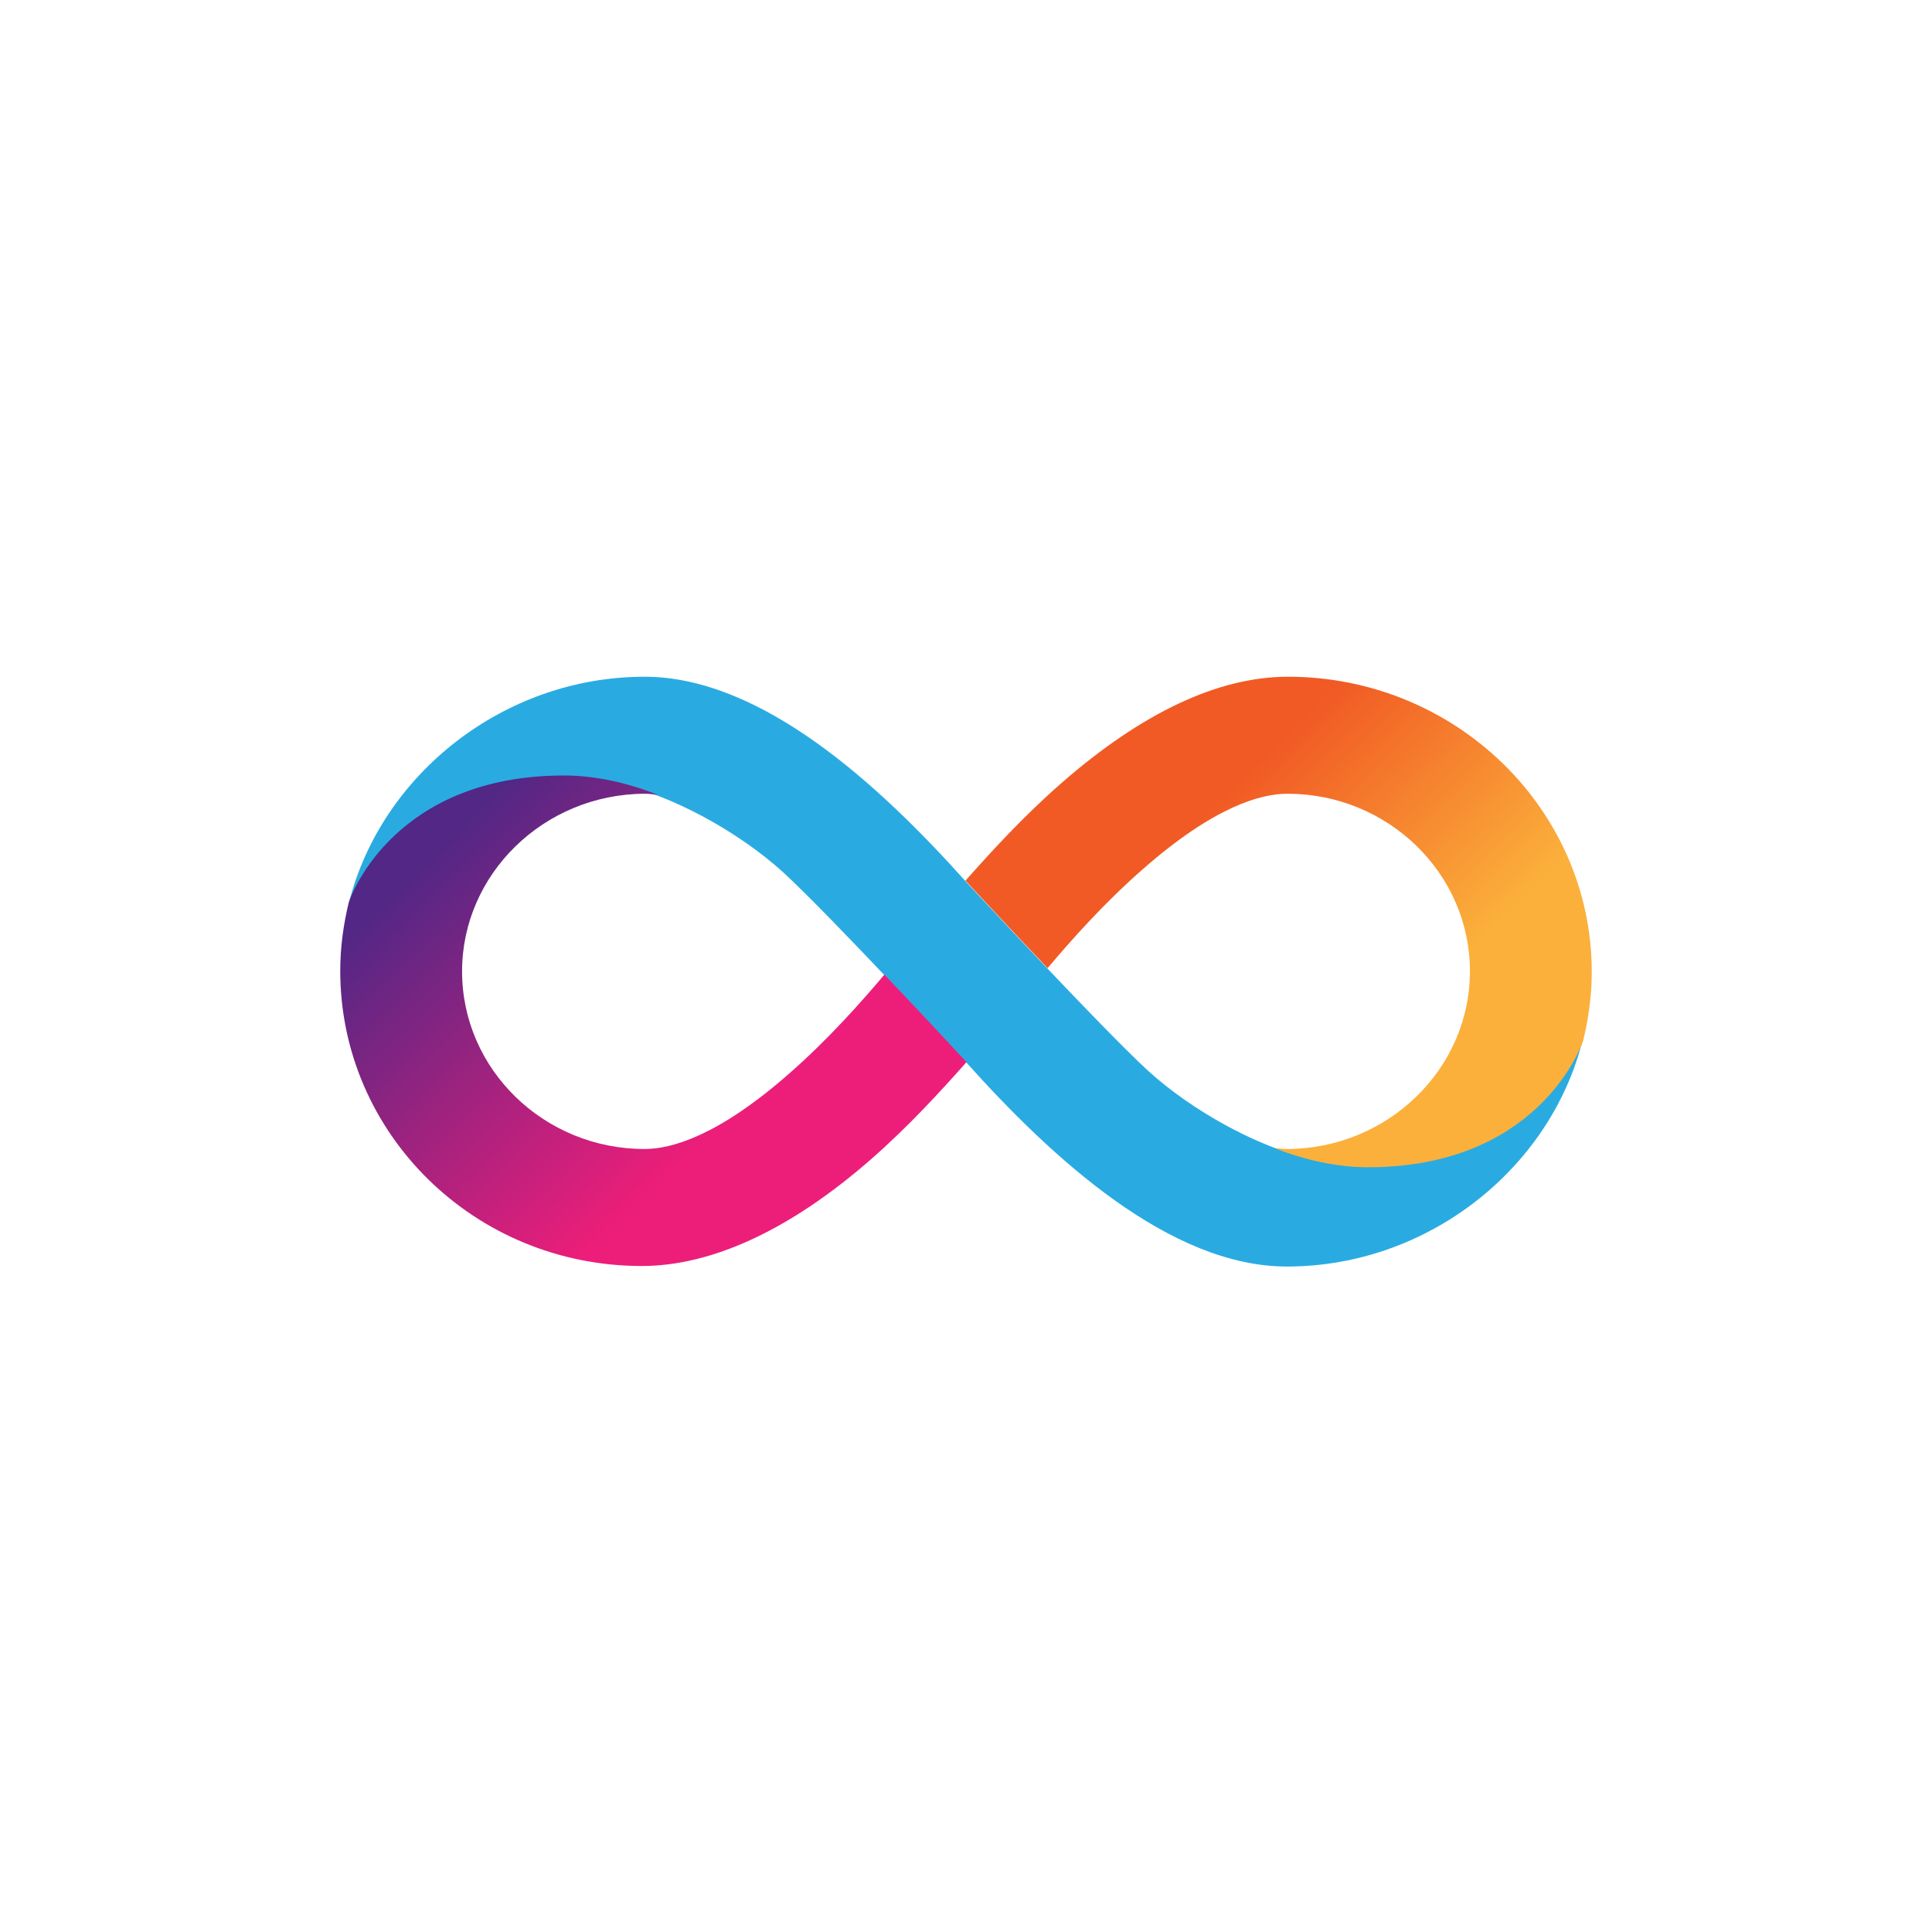
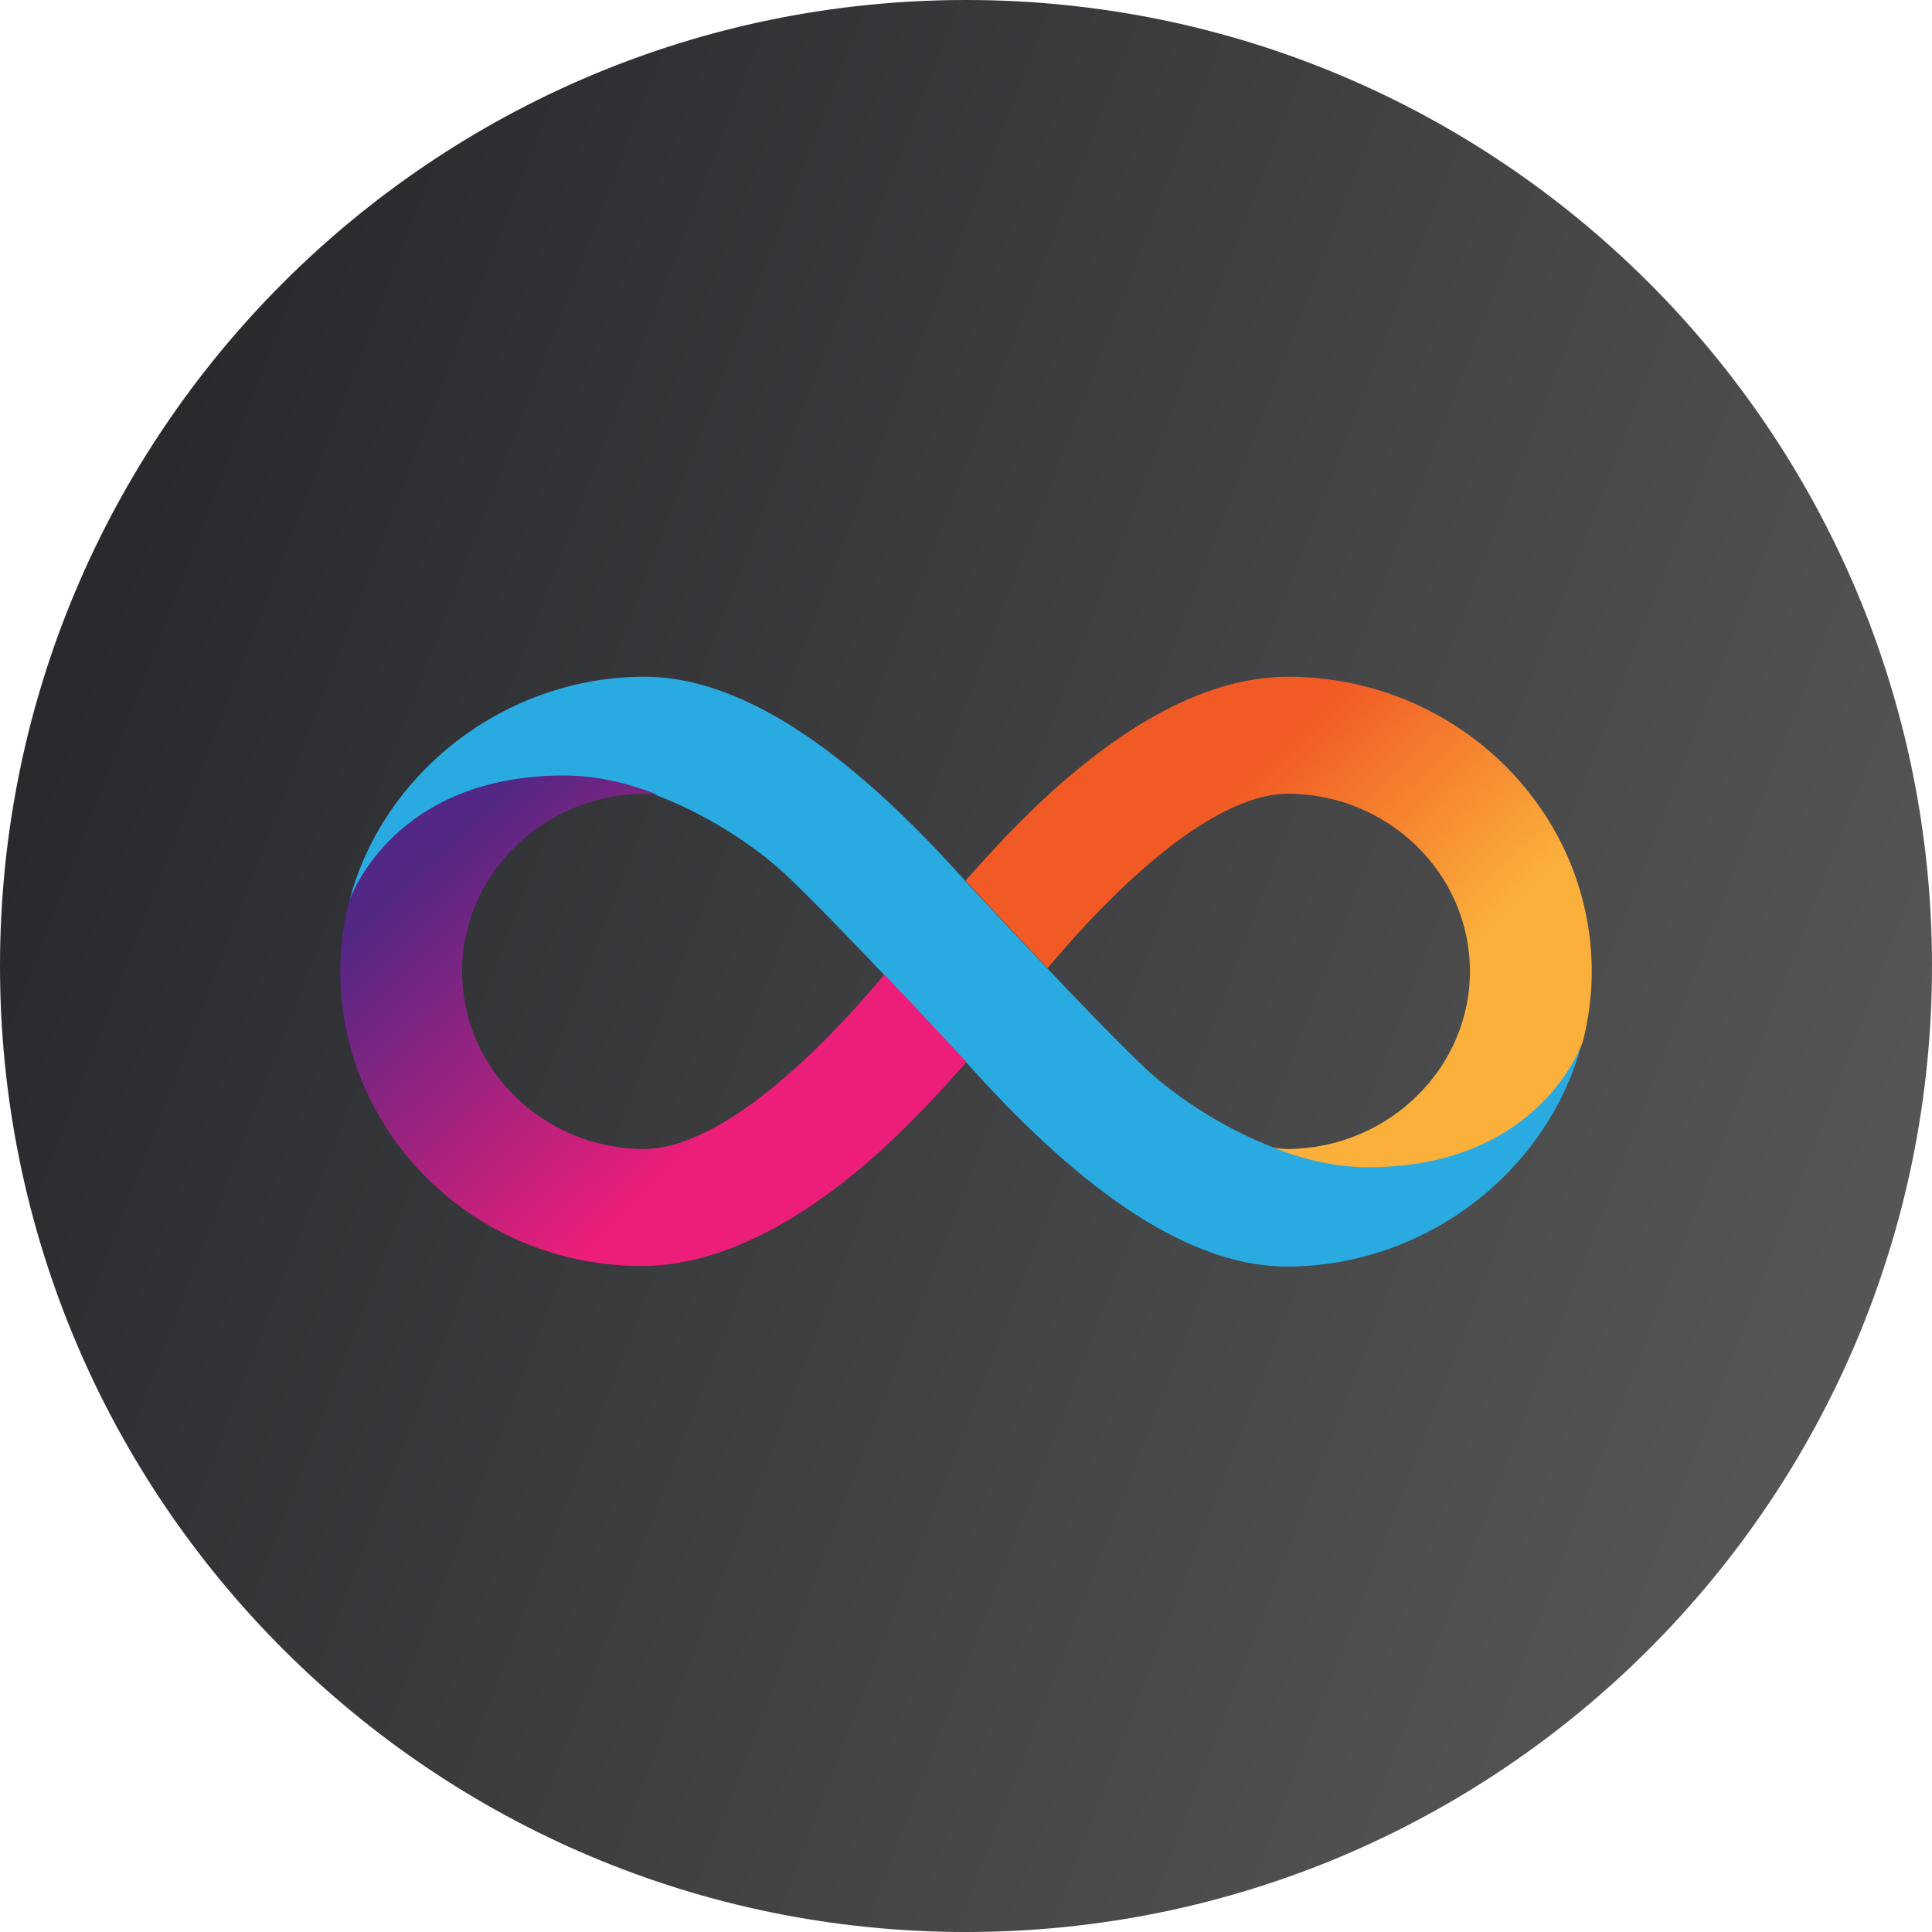
<svg xmlns="http://www.w3.org/2000/svg" xml:space="preserve" viewBox="0 0 360 360">
  <style>
-     .st4{fill:url(#SVGID_00000072977826573920158100000003846691608688022923_)}
+     .st2{fill:url(#SVGID_00000124862415668660841950000003391418030906810246_)}.st3{fill:url(#SVGID_00000122717112889356607870000008762198724658036354_)}
  </style>
+   <g id="Token_Background">
+     <linearGradient id="SVGID_1_" x1="17.42" x2="340.066" y1="64.563" y2="-59.596" gradientTransform="matrix(1 0 0 -1 0 182)" gradientUnits="userSpaceOnUse">
+       <stop offset="0" stop-color="#292a2e" />
+       <stop offset="1" stop-color="#555" />
+     </linearGradient>
+     <circle cx="180" cy="180" r="180" fill="url(#SVGID_1_)" />
+   </g>
  <g id="Infinity_Mark">
-     <g id="Infinity_Mark_00000183241977157726863500000003439855629791590060_">
+     <g id="Infinity_Mark_00000047779289644388080000000014977850130608891561_">
      <path fill="#29abe2" d="M254.8 217.4c-15.9 0-32.7-10.4-40.9-17.9-9-8.3-33.8-35.1-33.9-35.2-16.2-18.1-38.1-38.2-59.9-38.2-26.2 0-49.1 18.2-55.1 42.2.5-1.6 8.8-23.6 40.1-23.6 15.9 0 32.7 10.4 40.9 17.9 9 8.3 33.8 35.1 33.9 35.2 16.2 18.1 38.1 38.2 59.9 38.2 26.2 0 49.1-18.2 55.1-42.2-.4 1.5-8.8 23.6-40.1 23.6z" />
-       <linearGradient id="SVGID_1_" x1="149.498" x2="72.885" y1="228.805" y2="149.47" gradientUnits="userSpaceOnUse">
+       <linearGradient id="SVGID_00000155854593579107460200000017162200609671622831_" x1="149.498" x2="72.885" y1="228.805" y2="149.47" gradientUnits="userSpaceOnUse">
        <stop offset=".22" stop-color="#ed1e79" />
        <stop offset=".892" stop-color="#522785" />
      </linearGradient>
-       <path fill="url(#SVGID_1_)" d="M180 197.8c-.1-.1-7.2-7.8-15.2-16.2-4.3 5.1-10.5 12.1-17.7 18.4-13.3 11.7-22 14.1-27 14.1-18.7 0-34-14.8-34-33.1 0-18.1 15.2-33 34-33.1.7 0 1.5.1 2.5.2-5.6-2.2-11.6-3.6-17.5-3.6-31.3 0-39.6 22-40.1 23.6-1 4.1-1.6 8.4-1.6 12.8 0 30.3 25 55 56.2 55 13 0 27.6-6.7 42.6-19.8 7.1-6.2 13.2-12.9 17.9-18.2 0 0 0-.1-.1-.1z" />
-       <linearGradient id="SVGID_00000107588343898637627670000013329189978103955082_" x1="75.257" x2="-1.356" y1="-296.506" y2="-375.841" gradientTransform="rotate(180 142.855 -81.632)" gradientUnits="userSpaceOnUse">
+       <path fill="url(#SVGID_00000155854593579107460200000017162200609671622831_)" d="M180 197.8c-.1-.1-7.2-7.8-15.2-16.2-4.3 5.1-10.5 12.1-17.7 18.4-13.3 11.7-22 14.1-27 14.1-18.7 0-34-14.8-34-33.1 0-18.1 15.2-33 34-33.1.7 0 1.5.1 2.5.2-5.6-2.2-11.6-3.6-17.5-3.6-31.3 0-39.6 22-40.1 23.6-1 4.1-1.6 8.4-1.6 12.8 0 30.3 25 55 56.2 55 13 0 27.6-6.7 42.6-19.8 7.1-6.2 13.2-12.9 17.9-18.2 0 0 0-.1-.1-.1z" />
+       <linearGradient id="SVGID_00000013896904071945135690000000165451973745158586_" x1="-313.26" x2="-389.873" y1="-296.506" y2="-375.841" gradientTransform="rotate(180 -51.404 -81.632)" gradientUnits="userSpaceOnUse">
        <stop offset=".21" stop-color="#f15a24" />
        <stop offset=".684" stop-color="#fbb03b" />
      </linearGradient>
-       <path fill="url(#SVGID_00000107588343898637627670000013329189978103955082_)" d="M180 164.2c.1.1 7.2 7.8 15.2 16.2 4.3-5.1 10.5-12.1 17.7-18.4 13.3-11.7 22-14.1 27-14.1 18.7 0 34 14.8 34 33.1 0 18.1-15.2 33-34 33.1-.7 0-1.5-.1-2.5-.2 5.6 2.2 11.6 3.6 17.5 3.6 31.3 0 39.6-22 40.1-23.6 1-4.1 1.6-8.4 1.6-12.8 0-30.3-25.4-55-56.6-55-13 0-27.2 6.7-42.2 19.8-7.1 6.2-13.2 12.9-17.9 18.2 0 0 0 .1.1.1z" />
+       <path fill="url(#SVGID_00000013896904071945135690000000165451973745158586_)" d="M180 164.2c.1.1 7.2 7.8 15.2 16.2 4.3-5.1 10.5-12.1 17.7-18.4 13.3-11.7 22-14.1 27-14.1 18.7 0 34 14.8 34 33.1 0 18.1-15.2 33-34 33.1-.7 0-1.5-.1-2.5-.2 5.6 2.2 11.6 3.6 17.5 3.6 31.3 0 39.6-22 40.1-23.6 1-4.1 1.6-8.4 1.6-12.8 0-30.3-25.4-55-56.6-55-13 0-27.2 6.7-42.2 19.8-7.1 6.2-13.2 12.9-17.9 18.2 0 0 0 .1.1.1z" />
    </g>
  </g>
</svg>
